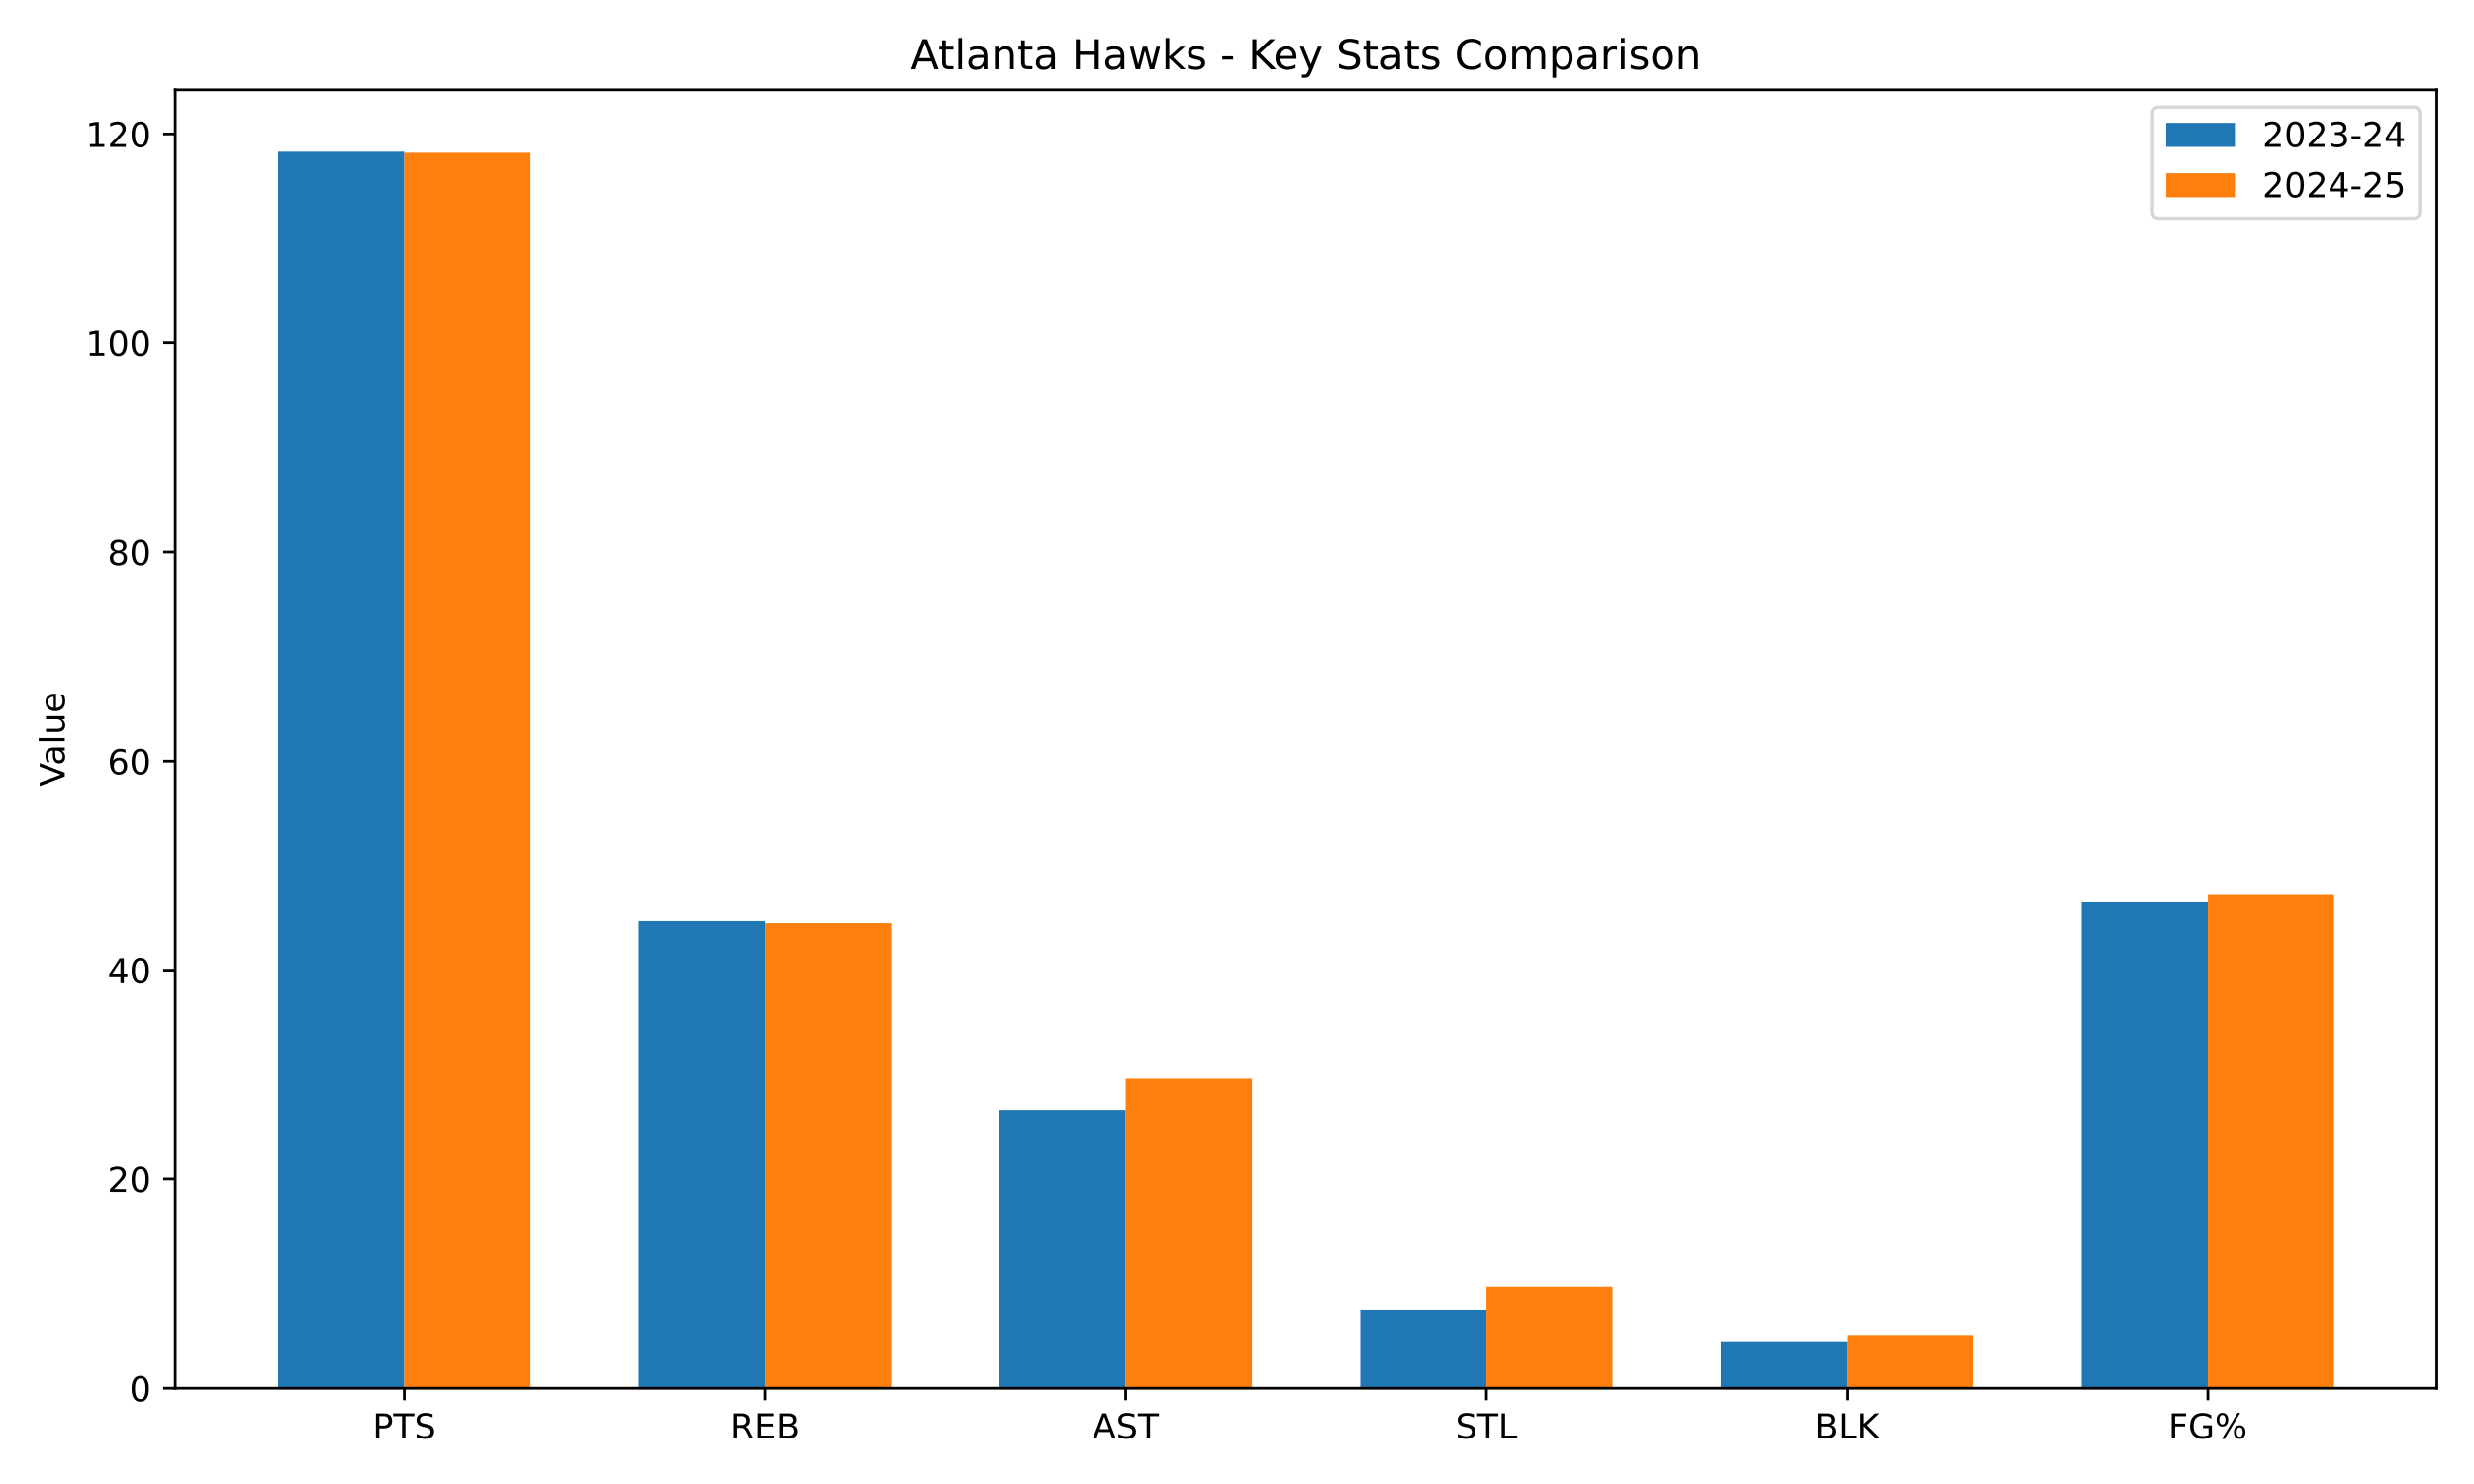
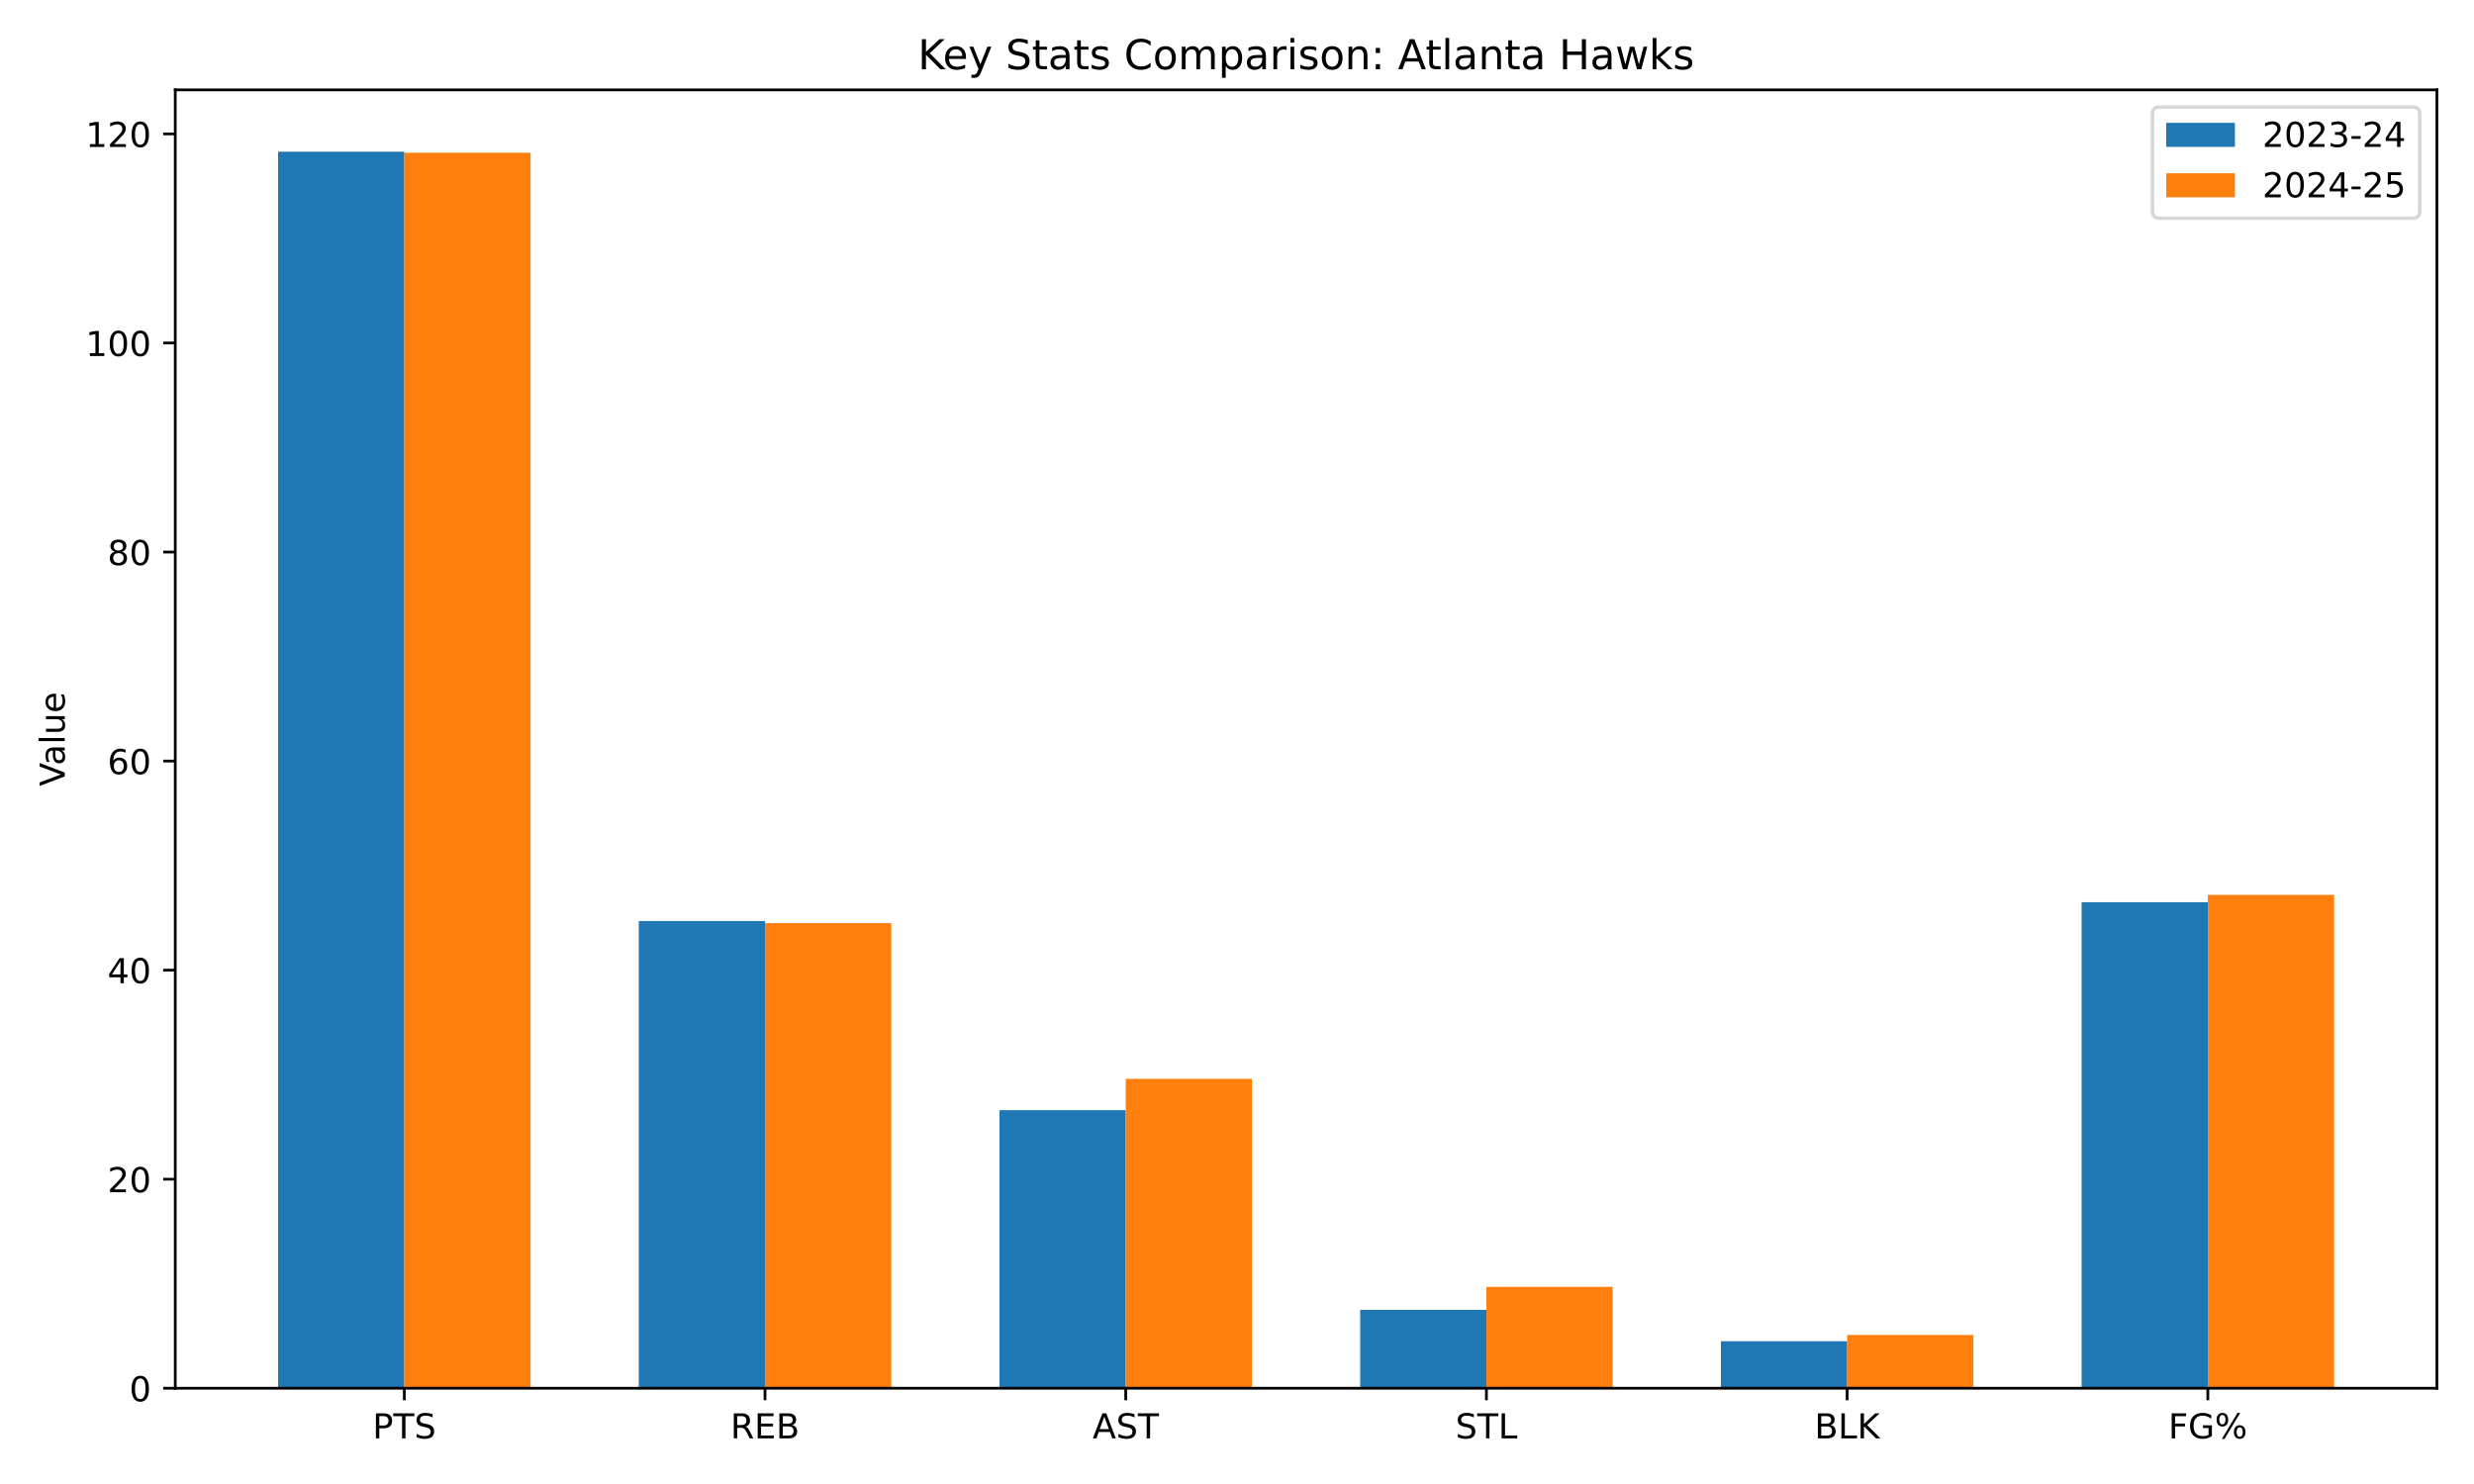
<svg xmlns="http://www.w3.org/2000/svg" xmlns:xlink="http://www.w3.org/1999/xlink" width="720pt" height="432pt" viewBox="0 0 720 432" version="1.1">
  <defs>
    <style type="text/css">*{stroke-linejoin: round; stroke-linecap: butt}</style>
  </defs>
  <g id="figure_1">
    <g id="patch_1">
      <path d="M 0 432  L 720 432  L 720 0  L 0 0  z " style="fill: #ffffff" />
    </g>
    <g id="axes_1">
      <g id="patch_2">
        <path d="M 51.005 404.12  L 709.2 404.12  L 709.2 26.16  L 51.005 26.16  z " style="fill: #ffffff" />
      </g>
      <g id="patch_3">
-         <path d="M 80.923 404.12  L 117.664 404.12  L 117.664 44.158  L 80.923 44.158  z " clip-path="url(#p1156ff5f76)" style="fill: #1f77b4" />
+         <path d="M 80.923 404.12  L 117.664 404.12  L 117.664 44.158  L 80.923 44.158  z " clip-path="url(#p088edc822b)" style="fill: #1f77b4" />
      </g>
      <g id="patch_4">
-         <path d="M 185.898 404.12  L 222.64 404.12  L 222.64 268.107  L 185.898 268.107  z " clip-path="url(#p1156ff5f76)" style="fill: #1f77b4" />
+         <path d="M 185.898 404.12  L 222.64 404.12  L 222.64 268.107  L 185.898 268.107  z " clip-path="url(#p088edc822b)" style="fill: #1f77b4" />
      </g>
      <g id="patch_5">
-         <path d="M 290.874 404.12  L 327.615 404.12  L 327.615 323.182  L 290.874 323.182  z " clip-path="url(#p1156ff5f76)" style="fill: #1f77b4" />
+         <path d="M 290.874 404.12  L 327.615 404.12  L 327.615 323.182  L 290.874 323.182  z " clip-path="url(#p088edc822b)" style="fill: #1f77b4" />
      </g>
      <g id="patch_6">
-         <path d="M 395.849 404.12  L 432.59 404.12  L 432.59 381.299  L 395.849 381.299  z " clip-path="url(#p1156ff5f76)" style="fill: #1f77b4" />
+         <path d="M 395.849 404.12  L 432.59 404.12  L 432.59 381.299  L 395.849 381.299  z " clip-path="url(#p088edc822b)" style="fill: #1f77b4" />
      </g>
      <g id="patch_7">
-         <path d="M 500.824 404.12  L 537.565 404.12  L 537.565 390.427  L 500.824 390.427  z " clip-path="url(#p1156ff5f76)" style="fill: #1f77b4" />
+         <path d="M 500.824 404.12  L 537.565 404.12  L 537.565 390.427  L 500.824 390.427  z " clip-path="url(#p088edc822b)" style="fill: #1f77b4" />
      </g>
      <g id="patch_8">
-         <path d="M 605.799 404.12  L 642.541 404.12  L 642.541 262.63  L 605.799 262.63  z " clip-path="url(#p1156ff5f76)" style="fill: #1f77b4" />
+         <path d="M 605.799 404.12  L 642.541 404.12  L 642.541 262.63  L 605.799 262.63  z " clip-path="url(#p088edc822b)" style="fill: #1f77b4" />
      </g>
      <g id="patch_9">
-         <path d="M 117.664 404.12  L 154.406 404.12  L 154.406 44.462  L 117.664 44.462  z " clip-path="url(#p1156ff5f76)" style="fill: #ff7f0e" />
+         <path d="M 117.664 404.12  L 154.406 404.12  L 154.406 44.462  L 117.664 44.462  z " clip-path="url(#p088edc822b)" style="fill: #ff7f0e" />
      </g>
      <g id="patch_10">
-         <path d="M 222.64 404.12  L 259.381 404.12  L 259.381 268.716  L 222.64 268.716  z " clip-path="url(#p1156ff5f76)" style="fill: #ff7f0e" />
+         <path d="M 222.64 404.12  L 259.381 404.12  L 259.381 268.716  L 222.64 268.716  z " clip-path="url(#p088edc822b)" style="fill: #ff7f0e" />
      </g>
      <g id="patch_11">
-         <path d="M 327.615 404.12  L 364.356 404.12  L 364.356 314.053  L 327.615 314.053  z " clip-path="url(#p1156ff5f76)" style="fill: #ff7f0e" />
+         <path d="M 327.615 404.12  L 364.356 404.12  L 364.356 314.053  L 327.615 314.053  z " clip-path="url(#p088edc822b)" style="fill: #ff7f0e" />
      </g>
      <g id="patch_12">
-         <path d="M 432.59 404.12  L 469.331 404.12  L 469.331 374.605  L 432.59 374.605  z " clip-path="url(#p1156ff5f76)" style="fill: #ff7f0e" />
+         <path d="M 432.59 404.12  L 469.331 404.12  L 469.331 374.605  L 432.59 374.605  z " clip-path="url(#p088edc822b)" style="fill: #ff7f0e" />
      </g>
      <g id="patch_13">
-         <path d="M 537.565 404.12  L 574.307 404.12  L 574.307 388.602  L 537.565 388.602  z " clip-path="url(#p1156ff5f76)" style="fill: #ff7f0e" />
+         <path d="M 537.565 404.12  L 574.307 404.12  L 574.307 388.602  L 537.565 388.602  z " clip-path="url(#p088edc822b)" style="fill: #ff7f0e" />
      </g>
      <g id="patch_14">
-         <path d="M 642.541 404.12  L 679.282 404.12  L 679.282 260.5  L 642.541 260.5  z " clip-path="url(#p1156ff5f76)" style="fill: #ff7f0e" />
+         <path d="M 642.541 404.12  L 679.282 404.12  L 679.282 260.5  L 642.541 260.5  z " clip-path="url(#p088edc822b)" style="fill: #ff7f0e" />
      </g>
      <g id="matplotlib.axis_1">
        <g id="xtick_1">
          <g id="line2d_1">
            <defs>
-               <path id="mddf3c25d06" d="M 0 0  L 0 3.5  " style="stroke: #000000; stroke-width: 0.8" />
+               <path id="m93235cd922" d="M 0 0  L 0 3.5  " style="stroke: #000000; stroke-width: 0.8" />
            </defs>
            <g>
-               <use xlink:href="#mddf3c25d06" x="117.664" y="404.12" style="stroke: #000000; stroke-width: 0.8" />
+               <use xlink:href="#m93235cd922" x="117.664" y="404.12" style="stroke: #000000; stroke-width: 0.8" />
            </g>
          </g>
          <g id="text_1">
            <g transform="translate(108.4213 418.7184) scale(0.1 -0.1)">
              <defs>
                <path id="DejaVuSans-50" d="M 1259 4147  L 1259 2394  L 2053 2394  Q 2494 2394 2734 2622  Q 2975 2850 2975 3272  Q 2975 3691 2734 3919  Q 2494 4147 2053 4147  L 1259 4147  z M 628 4666  L 2053 4666  Q 2838 4666 3239 4311  Q 3641 3956 3641 3272  Q 3641 2581 3239 2228  Q 2838 1875 2053 1875  L 1259 1875  L 1259 0  L 628 0  L 628 4666  z " transform="scale(0.015625)" />
                <path id="DejaVuSans-54" d="M -19 4666  L 3928 4666  L 3928 4134  L 2272 4134  L 2272 0  L 1638 0  L 1638 4134  L -19 4134  L -19 4666  z " transform="scale(0.015625)" />
                <path id="DejaVuSans-53" d="M 3425 4513  L 3425 3897  Q 3066 4069 2747 4153  Q 2428 4238 2131 4238  Q 1616 4238 1336 4038  Q 1056 3838 1056 3469  Q 1056 3159 1242 3001  Q 1428 2844 1947 2747  L 2328 2669  Q 3034 2534 3370 2195  Q 3706 1856 3706 1288  Q 3706 609 3251 259  Q 2797 -91 1919 -91  Q 1588 -91 1214 -16  Q 841 59 441 206  L 441 856  Q 825 641 1194 531  Q 1563 422 1919 422  Q 2459 422 2753 634  Q 3047 847 3047 1241  Q 3047 1584 2836 1778  Q 2625 1972 2144 2069  L 1759 2144  Q 1053 2284 737 2584  Q 422 2884 422 3419  Q 422 4038 858 4394  Q 1294 4750 2059 4750  Q 2388 4750 2728 4690  Q 3069 4631 3425 4513  z " transform="scale(0.015625)" />
              </defs>
              <use xlink:href="#DejaVuSans-50" />
              <use xlink:href="#DejaVuSans-54" transform="translate(60.30273 0)" />
              <use xlink:href="#DejaVuSans-53" transform="translate(121.3867 0)" />
            </g>
          </g>
        </g>
        <g id="xtick_2">
          <g id="line2d_2">
            <g>
-               <use xlink:href="#mddf3c25d06" x="222.64" y="404.12" style="stroke: #000000; stroke-width: 0.8" />
+               <use xlink:href="#m93235cd922" x="222.64" y="404.12" style="stroke: #000000; stroke-width: 0.8" />
            </g>
          </g>
          <g id="text_2">
            <g transform="translate(212.5755 418.7184) scale(0.1 -0.1)">
              <defs>
                <path id="DejaVuSans-52" d="M 2841 2188  Q 3044 2119 3236 1894  Q 3428 1669 3622 1275  L 4263 0  L 3584 0  L 2988 1197  Q 2756 1666 2539 1819  Q 2322 1972 1947 1972  L 1259 1972  L 1259 0  L 628 0  L 628 4666  L 2053 4666  Q 2853 4666 3247 4331  Q 3641 3997 3641 3322  Q 3641 2881 3436 2590  Q 3231 2300 2841 2188  z M 1259 4147  L 1259 2491  L 2053 2491  Q 2509 2491 2742 2702  Q 2975 2913 2975 3322  Q 2975 3731 2742 3939  Q 2509 4147 2053 4147  L 1259 4147  z " transform="scale(0.015625)" />
                <path id="DejaVuSans-45" d="M 628 4666  L 3578 4666  L 3578 4134  L 1259 4134  L 1259 2753  L 3481 2753  L 3481 2222  L 1259 2222  L 1259 531  L 3634 531  L 3634 0  L 628 0  L 628 4666  z " transform="scale(0.015625)" />
                <path id="DejaVuSans-42" d="M 1259 2228  L 1259 519  L 2272 519  Q 2781 519 3026 730  Q 3272 941 3272 1375  Q 3272 1813 3026 2020  Q 2781 2228 2272 2228  L 1259 2228  z M 1259 4147  L 1259 2741  L 2194 2741  Q 2656 2741 2882 2914  Q 3109 3088 3109 3444  Q 3109 3797 2882 3972  Q 2656 4147 2194 4147  L 1259 4147  z M 628 4666  L 2241 4666  Q 2963 4666 3353 4366  Q 3744 4066 3744 3513  Q 3744 3084 3544 2831  Q 3344 2578 2956 2516  Q 3422 2416 3680 2098  Q 3938 1781 3938 1306  Q 3938 681 3513 340  Q 3088 0 2303 0  L 628 0  L 628 4666  z " transform="scale(0.015625)" />
              </defs>
              <use xlink:href="#DejaVuSans-52" />
              <use xlink:href="#DejaVuSans-45" transform="translate(69.48242 0)" />
              <use xlink:href="#DejaVuSans-42" transform="translate(132.666 0)" />
            </g>
          </g>
        </g>
        <g id="xtick_3">
          <g id="line2d_3">
            <g>
-               <use xlink:href="#mddf3c25d06" x="327.615" y="404.12" style="stroke: #000000; stroke-width: 0.8" />
+               <use xlink:href="#m93235cd922" x="327.615" y="404.12" style="stroke: #000000; stroke-width: 0.8" />
            </g>
          </g>
          <g id="text_3">
            <g transform="translate(317.9664 418.7184) scale(0.1 -0.1)">
              <defs>
                <path id="DejaVuSans-41" d="M 2188 4044  L 1331 1722  L 3047 1722  L 2188 4044  z M 1831 4666  L 2547 4666  L 4325 0  L 3669 0  L 3244 1197  L 1141 1197  L 716 0  L 50 0  L 1831 4666  z " transform="scale(0.015625)" />
              </defs>
              <use xlink:href="#DejaVuSans-41" />
              <use xlink:href="#DejaVuSans-53" transform="translate(68.4082 0)" />
              <use xlink:href="#DejaVuSans-54" transform="translate(131.8848 0)" />
            </g>
          </g>
        </g>
        <g id="xtick_4">
          <g id="line2d_4">
            <g>
-               <use xlink:href="#mddf3c25d06" x="432.59" y="404.12" style="stroke: #000000; stroke-width: 0.8" />
+               <use xlink:href="#m93235cd922" x="432.59" y="404.12" style="stroke: #000000; stroke-width: 0.8" />
            </g>
          </g>
          <g id="text_4">
            <g transform="translate(423.5761 418.7184) scale(0.1 -0.1)">
              <defs>
                <path id="DejaVuSans-4c" d="M 628 4666  L 1259 4666  L 1259 531  L 3531 531  L 3531 0  L 628 0  L 628 4666  z " transform="scale(0.015625)" />
              </defs>
              <use xlink:href="#DejaVuSans-53" />
              <use xlink:href="#DejaVuSans-54" transform="translate(63.47656 0)" />
              <use xlink:href="#DejaVuSans-4c" transform="translate(124.5605 0)" />
            </g>
          </g>
        </g>
        <g id="xtick_5">
          <g id="line2d_5">
            <g>
-               <use xlink:href="#mddf3c25d06" x="537.565" y="404.12" style="stroke: #000000; stroke-width: 0.8" />
+               <use xlink:href="#m93235cd922" x="537.565" y="404.12" style="stroke: #000000; stroke-width: 0.8" />
            </g>
          </g>
          <g id="text_5">
            <g transform="translate(528.0701 418.7184) scale(0.1 -0.1)">
              <defs>
                <path id="DejaVuSans-4b" d="M 628 4666  L 1259 4666  L 1259 2694  L 3353 4666  L 4166 4666  L 1850 2491  L 4331 0  L 3500 0  L 1259 2247  L 1259 0  L 628 0  L 628 4666  z " transform="scale(0.015625)" />
              </defs>
              <use xlink:href="#DejaVuSans-42" />
              <use xlink:href="#DejaVuSans-4c" transform="translate(68.60352 0)" />
              <use xlink:href="#DejaVuSans-4b" transform="translate(124.3164 0)" />
            </g>
          </g>
        </g>
        <g id="xtick_6">
          <g id="line2d_6">
            <g>
-               <use xlink:href="#mddf3c25d06" x="642.541" y="404.12" style="stroke: #000000; stroke-width: 0.8" />
+               <use xlink:href="#m93235cd922" x="642.541" y="404.12" style="stroke: #000000; stroke-width: 0.8" />
            </g>
          </g>
          <g id="text_6">
            <g transform="translate(631.0399 418.7184) scale(0.1 -0.1)">
              <defs>
                <path id="DejaVuSans-46" d="M 628 4666  L 3309 4666  L 3309 4134  L 1259 4134  L 1259 2759  L 3109 2759  L 3109 2228  L 1259 2228  L 1259 0  L 628 0  L 628 4666  z " transform="scale(0.015625)" />
                <path id="DejaVuSans-47" d="M 3809 666  L 3809 1919  L 2778 1919  L 2778 2438  L 4434 2438  L 4434 434  Q 4069 175 3628 42  Q 3188 -91 2688 -91  Q 1594 -91 976 548  Q 359 1188 359 2328  Q 359 3472 976 4111  Q 1594 4750 2688 4750  Q 3144 4750 3555 4637  Q 3966 4525 4313 4306  L 4313 3634  Q 3963 3931 3569 4081  Q 3175 4231 2741 4231  Q 1884 4231 1454 3753  Q 1025 3275 1025 2328  Q 1025 1384 1454 906  Q 1884 428 2741 428  Q 3075 428 3337 486  Q 3600 544 3809 666  z " transform="scale(0.015625)" />
                <path id="DejaVuSans-25" d="M 4653 2053  Q 4381 2053 4226 1822  Q 4072 1591 4072 1178  Q 4072 772 4226 539  Q 4381 306 4653 306  Q 4919 306 5073 539  Q 5228 772 5228 1178  Q 5228 1588 5073 1820  Q 4919 2053 4653 2053  z M 4653 2450  Q 5147 2450 5437 2106  Q 5728 1763 5728 1178  Q 5728 594 5436 251  Q 5144 -91 4653 -91  Q 4153 -91 3862 251  Q 3572 594 3572 1178  Q 3572 1766 3864 2108  Q 4156 2450 4653 2450  z M 1428 4353  Q 1159 4353 1004 4120  Q 850 3888 850 3481  Q 850 3069 1003 2837  Q 1156 2606 1428 2606  Q 1700 2606 1854 2837  Q 2009 3069 2009 3481  Q 2009 3884 1853 4118  Q 1697 4353 1428 4353  z M 4250 4750  L 4750 4750  L 1831 -91  L 1331 -91  L 4250 4750  z M 1428 4750  Q 1922 4750 2215 4408  Q 2509 4066 2509 3481  Q 2509 2891 2217 2550  Q 1925 2209 1428 2209  Q 931 2209 642 2551  Q 353 2894 353 3481  Q 353 4063 643 4406  Q 934 4750 1428 4750  z " transform="scale(0.015625)" />
              </defs>
              <use xlink:href="#DejaVuSans-46" />
              <use xlink:href="#DejaVuSans-47" transform="translate(57.51953 0)" />
              <use xlink:href="#DejaVuSans-25" transform="translate(135.0098 0)" />
            </g>
          </g>
        </g>
      </g>
      <g id="matplotlib.axis_2">
        <g id="ytick_1">
          <g id="line2d_7">
            <defs>
-               <path id="m88f004b8ce" d="M 0 0  L -3.5 0  " style="stroke: #000000; stroke-width: 0.8" />
+               <path id="m832ff69978" d="M 0 0  L -3.5 0  " style="stroke: #000000; stroke-width: 0.8" />
            </defs>
            <g>
-               <use xlink:href="#m88f004b8ce" x="51.005" y="404.12" style="stroke: #000000; stroke-width: 0.8" />
+               <use xlink:href="#m832ff69978" x="51.005" y="404.12" style="stroke: #000000; stroke-width: 0.8" />
            </g>
          </g>
          <g id="text_7">
            <g transform="translate(37.6425 407.9192) scale(0.1 -0.1)">
              <defs>
                <path id="DejaVuSans-30" d="M 2034 4250  Q 1547 4250 1301 3770  Q 1056 3291 1056 2328  Q 1056 1369 1301 889  Q 1547 409 2034 409  Q 2525 409 2770 889  Q 3016 1369 3016 2328  Q 3016 3291 2770 3770  Q 2525 4250 2034 4250  z M 2034 4750  Q 2819 4750 3233 4129  Q 3647 3509 3647 2328  Q 3647 1150 3233 529  Q 2819 -91 2034 -91  Q 1250 -91 836 529  Q 422 1150 422 2328  Q 422 3509 836 4129  Q 1250 4750 2034 4750  z " transform="scale(0.015625)" />
              </defs>
              <use xlink:href="#DejaVuSans-30" />
            </g>
          </g>
        </g>
        <g id="ytick_2">
          <g id="line2d_8">
            <g>
-               <use xlink:href="#m88f004b8ce" x="51.005" y="343.264" style="stroke: #000000; stroke-width: 0.8" />
+               <use xlink:href="#m832ff69978" x="51.005" y="343.264" style="stroke: #000000; stroke-width: 0.8" />
            </g>
          </g>
          <g id="text_8">
            <g transform="translate(31.28 347.0634) scale(0.1 -0.1)">
              <defs>
                <path id="DejaVuSans-32" d="M 1228 531  L 3431 531  L 3431 0  L 469 0  L 469 531  Q 828 903 1448 1529  Q 2069 2156 2228 2338  Q 2531 2678 2651 2914  Q 2772 3150 2772 3378  Q 2772 3750 2511 3984  Q 2250 4219 1831 4219  Q 1534 4219 1204 4116  Q 875 4013 500 3803  L 500 4441  Q 881 4594 1212 4672  Q 1544 4750 1819 4750  Q 2544 4750 2975 4387  Q 3406 4025 3406 3419  Q 3406 3131 3298 2873  Q 3191 2616 2906 2266  Q 2828 2175 2409 1742  Q 1991 1309 1228 531  z " transform="scale(0.015625)" />
              </defs>
              <use xlink:href="#DejaVuSans-32" />
              <use xlink:href="#DejaVuSans-30" transform="translate(63.62305 0)" />
            </g>
          </g>
        </g>
        <g id="ytick_3">
          <g id="line2d_9">
            <g>
-               <use xlink:href="#m88f004b8ce" x="51.005" y="282.408" style="stroke: #000000; stroke-width: 0.8" />
+               <use xlink:href="#m832ff69978" x="51.005" y="282.408" style="stroke: #000000; stroke-width: 0.8" />
            </g>
          </g>
          <g id="text_9">
            <g transform="translate(31.28 286.2077) scale(0.1 -0.1)">
              <defs>
                <path id="DejaVuSans-34" d="M 2419 4116  L 825 1625  L 2419 1625  L 2419 4116  z M 2253 4666  L 3047 4666  L 3047 1625  L 3713 1625  L 3713 1100  L 3047 1100  L 3047 0  L 2419 0  L 2419 1100  L 313 1100  L 313 1709  L 2253 4666  z " transform="scale(0.015625)" />
              </defs>
              <use xlink:href="#DejaVuSans-34" />
              <use xlink:href="#DejaVuSans-30" transform="translate(63.62305 0)" />
            </g>
          </g>
        </g>
        <g id="ytick_4">
          <g id="line2d_10">
            <g>
-               <use xlink:href="#m88f004b8ce" x="51.005" y="221.553" style="stroke: #000000; stroke-width: 0.8" />
+               <use xlink:href="#m832ff69978" x="51.005" y="221.553" style="stroke: #000000; stroke-width: 0.8" />
            </g>
          </g>
          <g id="text_10">
            <g transform="translate(31.28 225.3519) scale(0.1 -0.1)">
              <defs>
                <path id="DejaVuSans-36" d="M 2113 2584  Q 1688 2584 1439 2293  Q 1191 2003 1191 1497  Q 1191 994 1439 701  Q 1688 409 2113 409  Q 2538 409 2786 701  Q 3034 994 3034 1497  Q 3034 2003 2786 2293  Q 2538 2584 2113 2584  z M 3366 4563  L 3366 3988  Q 3128 4100 2886 4159  Q 2644 4219 2406 4219  Q 1781 4219 1451 3797  Q 1122 3375 1075 2522  Q 1259 2794 1537 2939  Q 1816 3084 2150 3084  Q 2853 3084 3261 2657  Q 3669 2231 3669 1497  Q 3669 778 3244 343  Q 2819 -91 2113 -91  Q 1303 -91 875 529  Q 447 1150 447 2328  Q 447 3434 972 4092  Q 1497 4750 2381 4750  Q 2619 4750 2861 4703  Q 3103 4656 3366 4563  z " transform="scale(0.015625)" />
              </defs>
              <use xlink:href="#DejaVuSans-36" />
              <use xlink:href="#DejaVuSans-30" transform="translate(63.62305 0)" />
            </g>
          </g>
        </g>
        <g id="ytick_5">
          <g id="line2d_11">
            <g>
-               <use xlink:href="#m88f004b8ce" x="51.005" y="160.697" style="stroke: #000000; stroke-width: 0.8" />
+               <use xlink:href="#m832ff69978" x="51.005" y="160.697" style="stroke: #000000; stroke-width: 0.8" />
            </g>
          </g>
          <g id="text_11">
            <g transform="translate(31.28 164.4961) scale(0.1 -0.1)">
              <defs>
                <path id="DejaVuSans-38" d="M 2034 2216  Q 1584 2216 1326 1975  Q 1069 1734 1069 1313  Q 1069 891 1326 650  Q 1584 409 2034 409  Q 2484 409 2743 651  Q 3003 894 3003 1313  Q 3003 1734 2745 1975  Q 2488 2216 2034 2216  z M 1403 2484  Q 997 2584 770 2862  Q 544 3141 544 3541  Q 544 4100 942 4425  Q 1341 4750 2034 4750  Q 2731 4750 3128 4425  Q 3525 4100 3525 3541  Q 3525 3141 3298 2862  Q 3072 2584 2669 2484  Q 3125 2378 3379 2068  Q 3634 1759 3634 1313  Q 3634 634 3220 271  Q 2806 -91 2034 -91  Q 1263 -91 848 271  Q 434 634 434 1313  Q 434 1759 690 2068  Q 947 2378 1403 2484  z M 1172 3481  Q 1172 3119 1398 2916  Q 1625 2713 2034 2713  Q 2441 2713 2670 2916  Q 2900 3119 2900 3481  Q 2900 3844 2670 4047  Q 2441 4250 2034 4250  Q 1625 4250 1398 4047  Q 1172 3844 1172 3481  z " transform="scale(0.015625)" />
              </defs>
              <use xlink:href="#DejaVuSans-38" />
              <use xlink:href="#DejaVuSans-30" transform="translate(63.62305 0)" />
            </g>
          </g>
        </g>
        <g id="ytick_6">
          <g id="line2d_12">
            <g>
-               <use xlink:href="#m88f004b8ce" x="51.005" y="99.841" style="stroke: #000000; stroke-width: 0.8" />
+               <use xlink:href="#m832ff69978" x="51.005" y="99.841" style="stroke: #000000; stroke-width: 0.8" />
            </g>
          </g>
          <g id="text_12">
            <g transform="translate(24.9175 103.6403) scale(0.1 -0.1)">
              <defs>
                <path id="DejaVuSans-31" d="M 794 531  L 1825 531  L 1825 4091  L 703 3866  L 703 4441  L 1819 4666  L 2450 4666  L 2450 531  L 3481 531  L 3481 0  L 794 0  L 794 531  z " transform="scale(0.015625)" />
              </defs>
              <use xlink:href="#DejaVuSans-31" />
              <use xlink:href="#DejaVuSans-30" transform="translate(63.62305 0)" />
              <use xlink:href="#DejaVuSans-30" transform="translate(127.2461 0)" />
            </g>
          </g>
        </g>
        <g id="ytick_7">
          <g id="line2d_13">
            <g>
-               <use xlink:href="#m88f004b8ce" x="51.005" y="38.985" style="stroke: #000000; stroke-width: 0.8" />
+               <use xlink:href="#m832ff69978" x="51.005" y="38.985" style="stroke: #000000; stroke-width: 0.8" />
            </g>
          </g>
          <g id="text_13">
            <g transform="translate(24.9175 42.78457) scale(0.1 -0.1)">
              <use xlink:href="#DejaVuSans-31" />
              <use xlink:href="#DejaVuSans-32" transform="translate(63.62305 0)" />
              <use xlink:href="#DejaVuSans-30" transform="translate(127.2461 0)" />
            </g>
          </g>
        </g>
        <g id="text_14">
          <g transform="translate(18.83781 228.8713) rotate(-90) scale(0.1 -0.1)">
            <defs>
              <path id="DejaVuSans-56" d="M 1831 0  L 50 4666  L 709 4666  L 2188 738  L 3669 4666  L 4325 4666  L 2547 0  L 1831 0  z " transform="scale(0.015625)" />
              <path id="DejaVuSans-61" d="M 2194 1759  Q 1497 1759 1228 1600  Q 959 1441 959 1056  Q 959 750 1161 570  Q 1363 391 1709 391  Q 2188 391 2477 730  Q 2766 1069 2766 1631  L 2766 1759  L 2194 1759  z M 3341 1997  L 3341 0  L 2766 0  L 2766 531  Q 2569 213 2275 61  Q 1981 -91 1556 -91  Q 1019 -91 701 211  Q 384 513 384 1019  Q 384 1609 779 1909  Q 1175 2209 1959 2209  L 2766 2209  L 2766 2266  Q 2766 2663 2505 2880  Q 2244 3097 1772 3097  Q 1472 3097 1187 3025  Q 903 2953 641 2809  L 641 3341  Q 956 3463 1253 3523  Q 1550 3584 1831 3584  Q 2591 3584 2966 3190  Q 3341 2797 3341 1997  z " transform="scale(0.015625)" />
              <path id="DejaVuSans-6c" d="M 603 4863  L 1178 4863  L 1178 0  L 603 0  L 603 4863  z " transform="scale(0.015625)" />
              <path id="DejaVuSans-75" d="M 544 1381  L 544 3500  L 1119 3500  L 1119 1403  Q 1119 906 1312 657  Q 1506 409 1894 409  Q 2359 409 2629 706  Q 2900 1003 2900 1516  L 2900 3500  L 3475 3500  L 3475 0  L 2900 0  L 2900 538  Q 2691 219 2414 64  Q 2138 -91 1772 -91  Q 1169 -91 856 284  Q 544 659 544 1381  z M 1991 3584  L 1991 3584  z " transform="scale(0.015625)" />
              <path id="DejaVuSans-65" d="M 3597 1894  L 3597 1613  L 953 1613  Q 991 1019 1311 708  Q 1631 397 2203 397  Q 2534 397 2845 478  Q 3156 559 3463 722  L 3463 178  Q 3153 47 2828 -22  Q 2503 -91 2169 -91  Q 1331 -91 842 396  Q 353 884 353 1716  Q 353 2575 817 3079  Q 1281 3584 2069 3584  Q 2775 3584 3186 3129  Q 3597 2675 3597 1894  z M 3022 2063  Q 3016 2534 2758 2815  Q 2500 3097 2075 3097  Q 1594 3097 1305 2825  Q 1016 2553 972 2059  L 3022 2063  z " transform="scale(0.015625)" />
            </defs>
            <use xlink:href="#DejaVuSans-56" />
            <use xlink:href="#DejaVuSans-61" transform="translate(60.6582 0)" />
            <use xlink:href="#DejaVuSans-6c" transform="translate(121.9375 0)" />
            <use xlink:href="#DejaVuSans-75" transform="translate(149.7207 0)" />
            <use xlink:href="#DejaVuSans-65" transform="translate(213.0996 0)" />
          </g>
        </g>
      </g>
      <g id="patch_15">
        <path d="M 51.005 404.12  L 51.005 26.16  " style="fill: none; stroke: #000000; stroke-width: 0.8; stroke-linejoin: miter; stroke-linecap: square" />
      </g>
      <g id="patch_16">
        <path d="M 709.2 404.12  L 709.2 26.16  " style="fill: none; stroke: #000000; stroke-width: 0.8; stroke-linejoin: miter; stroke-linecap: square" />
      </g>
      <g id="patch_17">
        <path d="M 51.005 404.12  L 709.2 404.12  " style="fill: none; stroke: #000000; stroke-width: 0.8; stroke-linejoin: miter; stroke-linecap: square" />
      </g>
      <g id="patch_18">
        <path d="M 51.005 26.16  L 709.2 26.16  " style="fill: none; stroke: #000000; stroke-width: 0.8; stroke-linejoin: miter; stroke-linecap: square" />
      </g>
      <g id="text_15">
-         <g transform="translate(265.0628 20.16) scale(0.12 -0.12)">
+         <g transform="translate(267.1131 20.16) scale(0.12 -0.12)">
          <defs>
+             <path id="DejaVuSans-79" d="M 2059 -325  Q 1816 -950 1584 -1140  Q 1353 -1331 966 -1331  L 506 -1331  L 506 -850  L 844 -850  Q 1081 -850 1212 -737  Q 1344 -625 1503 -206  L 1606 56  L 191 3500  L 800 3500  L 1894 763  L 2988 3500  L 3597 3500  L 2059 -325  z " transform="scale(0.015625)" />
+             <path id="DejaVuSans-20" transform="scale(0.015625)" />
            <path id="DejaVuSans-74" d="M 1172 4494  L 1172 3500  L 2356 3500  L 2356 3053  L 1172 3053  L 1172 1153  Q 1172 725 1289 603  Q 1406 481 1766 481  L 2356 481  L 2356 0  L 1766 0  Q 1100 0 847 248  Q 594 497 594 1153  L 594 3053  L 172 3053  L 172 3500  L 594 3500  L 594 4494  L 1172 4494  z " transform="scale(0.015625)" />
-             <path id="DejaVuSans-6e" d="M 3513 2113  L 3513 0  L 2938 0  L 2938 2094  Q 2938 2591 2744 2837  Q 2550 3084 2163 3084  Q 1697 3084 1428 2787  Q 1159 2491 1159 1978  L 1159 0  L 581 0  L 581 3500  L 1159 3500  L 1159 2956  Q 1366 3272 1645 3428  Q 1925 3584 2291 3584  Q 2894 3584 3203 3211  Q 3513 2838 3513 2113  z " transform="scale(0.015625)" />
-             <path id="DejaVuSans-20" transform="scale(0.015625)" />
-             <path id="DejaVuSans-48" d="M 628 4666  L 1259 4666  L 1259 2753  L 3553 2753  L 3553 4666  L 4184 4666  L 4184 0  L 3553 0  L 3553 2222  L 1259 2222  L 1259 0  L 628 0  L 628 4666  z " transform="scale(0.015625)" />
-             <path id="DejaVuSans-77" d="M 269 3500  L 844 3500  L 1563 769  L 2278 3500  L 2956 3500  L 3675 769  L 4391 3500  L 4966 3500  L 4050 0  L 3372 0  L 2619 2869  L 1863 0  L 1184 0  L 269 3500  z " transform="scale(0.015625)" />
-             <path id="DejaVuSans-6b" d="M 581 4863  L 1159 4863  L 1159 1991  L 2875 3500  L 3609 3500  L 1753 1863  L 3688 0  L 2938 0  L 1159 1709  L 1159 0  L 581 0  L 581 4863  z " transform="scale(0.015625)" />
            <path id="DejaVuSans-73" d="M 2834 3397  L 2834 2853  Q 2591 2978 2328 3040  Q 2066 3103 1784 3103  Q 1356 3103 1142 2972  Q 928 2841 928 2578  Q 928 2378 1081 2264  Q 1234 2150 1697 2047  L 1894 2003  Q 2506 1872 2764 1633  Q 3022 1394 3022 966  Q 3022 478 2636 193  Q 2250 -91 1575 -91  Q 1294 -91 989 -36  Q 684 19 347 128  L 347 722  Q 666 556 975 473  Q 1284 391 1588 391  Q 1994 391 2212 530  Q 2431 669 2431 922  Q 2431 1156 2273 1281  Q 2116 1406 1581 1522  L 1381 1569  Q 847 1681 609 1914  Q 372 2147 372 2553  Q 372 3047 722 3315  Q 1072 3584 1716 3584  Q 2034 3584 2315 3537  Q 2597 3491 2834 3397  z " transform="scale(0.015625)" />
-             <path id="DejaVuSans-2d" d="M 313 2009  L 1997 2009  L 1997 1497  L 313 1497  L 313 2009  z " transform="scale(0.015625)" />
-             <path id="DejaVuSans-79" d="M 2059 -325  Q 1816 -950 1584 -1140  Q 1353 -1331 966 -1331  L 506 -1331  L 506 -850  L 844 -850  Q 1081 -850 1212 -737  Q 1344 -625 1503 -206  L 1606 56  L 191 3500  L 800 3500  L 1894 763  L 2988 3500  L 3597 3500  L 2059 -325  z " transform="scale(0.015625)" />
            <path id="DejaVuSans-43" d="M 4122 4306  L 4122 3641  Q 3803 3938 3442 4084  Q 3081 4231 2675 4231  Q 1875 4231 1450 3742  Q 1025 3253 1025 2328  Q 1025 1406 1450 917  Q 1875 428 2675 428  Q 3081 428 3442 575  Q 3803 722 4122 1019  L 4122 359  Q 3791 134 3420 21  Q 3050 -91 2638 -91  Q 1578 -91 968 557  Q 359 1206 359 2328  Q 359 3453 968 4101  Q 1578 4750 2638 4750  Q 3056 4750 3426 4639  Q 3797 4528 4122 4306  z " transform="scale(0.015625)" />
            <path id="DejaVuSans-6f" d="M 1959 3097  Q 1497 3097 1228 2736  Q 959 2375 959 1747  Q 959 1119 1226 758  Q 1494 397 1959 397  Q 2419 397 2687 759  Q 2956 1122 2956 1747  Q 2956 2369 2687 2733  Q 2419 3097 1959 3097  z M 1959 3584  Q 2709 3584 3137 3096  Q 3566 2609 3566 1747  Q 3566 888 3137 398  Q 2709 -91 1959 -91  Q 1206 -91 779 398  Q 353 888 353 1747  Q 353 2609 779 3096  Q 1206 3584 1959 3584  z " transform="scale(0.015625)" />
            <path id="DejaVuSans-6d" d="M 3328 2828  Q 3544 3216 3844 3400  Q 4144 3584 4550 3584  Q 5097 3584 5394 3201  Q 5691 2819 5691 2113  L 5691 0  L 5113 0  L 5113 2094  Q 5113 2597 4934 2840  Q 4756 3084 4391 3084  Q 3944 3084 3684 2787  Q 3425 2491 3425 1978  L 3425 0  L 2847 0  L 2847 2094  Q 2847 2600 2669 2842  Q 2491 3084 2119 3084  Q 1678 3084 1418 2786  Q 1159 2488 1159 1978  L 1159 0  L 581 0  L 581 3500  L 1159 3500  L 1159 2956  Q 1356 3278 1631 3431  Q 1906 3584 2284 3584  Q 2666 3584 2933 3390  Q 3200 3197 3328 2828  z " transform="scale(0.015625)" />
            <path id="DejaVuSans-70" d="M 1159 525  L 1159 -1331  L 581 -1331  L 581 3500  L 1159 3500  L 1159 2969  Q 1341 3281 1617 3432  Q 1894 3584 2278 3584  Q 2916 3584 3314 3078  Q 3713 2572 3713 1747  Q 3713 922 3314 415  Q 2916 -91 2278 -91  Q 1894 -91 1617 61  Q 1341 213 1159 525  z M 3116 1747  Q 3116 2381 2855 2742  Q 2594 3103 2138 3103  Q 1681 3103 1420 2742  Q 1159 2381 1159 1747  Q 1159 1113 1420 752  Q 1681 391 2138 391  Q 2594 391 2855 752  Q 3116 1113 3116 1747  z " transform="scale(0.015625)" />
            <path id="DejaVuSans-72" d="M 2631 2963  Q 2534 3019 2420 3045  Q 2306 3072 2169 3072  Q 1681 3072 1420 2755  Q 1159 2438 1159 1844  L 1159 0  L 581 0  L 581 3500  L 1159 3500  L 1159 2956  Q 1341 3275 1631 3429  Q 1922 3584 2338 3584  Q 2397 3584 2469 3576  Q 2541 3569 2628 3553  L 2631 2963  z " transform="scale(0.015625)" />
            <path id="DejaVuSans-69" d="M 603 3500  L 1178 3500  L 1178 0  L 603 0  L 603 3500  z M 603 4863  L 1178 4863  L 1178 4134  L 603 4134  L 603 4863  z " transform="scale(0.015625)" />
+             <path id="DejaVuSans-6e" d="M 3513 2113  L 3513 0  L 2938 0  L 2938 2094  Q 2938 2591 2744 2837  Q 2550 3084 2163 3084  Q 1697 3084 1428 2787  Q 1159 2491 1159 1978  L 1159 0  L 581 0  L 581 3500  L 1159 3500  L 1159 2956  Q 1366 3272 1645 3428  Q 1925 3584 2291 3584  Q 2894 3584 3203 3211  Q 3513 2838 3513 2113  z " transform="scale(0.015625)" />
+             <path id="DejaVuSans-3a" d="M 750 794  L 1409 794  L 1409 0  L 750 0  L 750 794  z M 750 3309  L 1409 3309  L 1409 2516  L 750 2516  L 750 3309  z " transform="scale(0.015625)" />
+             <path id="DejaVuSans-48" d="M 628 4666  L 1259 4666  L 1259 2753  L 3553 2753  L 3553 4666  L 4184 4666  L 4184 0  L 3553 0  L 3553 2222  L 1259 2222  L 1259 0  L 628 0  L 628 4666  z " transform="scale(0.015625)" />
+             <path id="DejaVuSans-77" d="M 269 3500  L 844 3500  L 1563 769  L 2278 3500  L 2956 3500  L 3675 769  L 4391 3500  L 4966 3500  L 4050 0  L 3372 0  L 2619 2869  L 1863 0  L 1184 0  L 269 3500  z " transform="scale(0.015625)" />
+             <path id="DejaVuSans-6b" d="M 581 4863  L 1159 4863  L 1159 1991  L 2875 3500  L 3609 3500  L 1753 1863  L 3688 0  L 2938 0  L 1159 1709  L 1159 0  L 581 0  L 581 4863  z " transform="scale(0.015625)" />
          </defs>
-           <use xlink:href="#DejaVuSans-41" />
-           <use xlink:href="#DejaVuSans-74" transform="translate(66.6582 0)" />
-           <use xlink:href="#DejaVuSans-6c" transform="translate(105.8672 0)" />
-           <use xlink:href="#DejaVuSans-61" transform="translate(133.6504 0)" />
-           <use xlink:href="#DejaVuSans-6e" transform="translate(194.9297 0)" />
-           <use xlink:href="#DejaVuSans-74" transform="translate(258.3086 0)" />
-           <use xlink:href="#DejaVuSans-61" transform="translate(297.5176 0)" />
-           <use xlink:href="#DejaVuSans-20" transform="translate(358.7969 0)" />
-           <use xlink:href="#DejaVuSans-48" transform="translate(390.584 0)" />
-           <use xlink:href="#DejaVuSans-61" transform="translate(465.7793 0)" />
-           <use xlink:href="#DejaVuSans-77" transform="translate(527.0586 0)" />
-           <use xlink:href="#DejaVuSans-6b" transform="translate(608.8457 0)" />
-           <use xlink:href="#DejaVuSans-73" transform="translate(666.7559 0)" />
-           <use xlink:href="#DejaVuSans-20" transform="translate(718.8555 0)" />
-           <use xlink:href="#DejaVuSans-2d" transform="translate(750.6426 0)" />
-           <use xlink:href="#DejaVuSans-20" transform="translate(786.7266 0)" />
-           <use xlink:href="#DejaVuSans-4b" transform="translate(818.5137 0)" />
-           <use xlink:href="#DejaVuSans-65" transform="translate(879.0898 0)" />
-           <use xlink:href="#DejaVuSans-79" transform="translate(940.6133 0)" />
-           <use xlink:href="#DejaVuSans-20" transform="translate(999.793 0)" />
-           <use xlink:href="#DejaVuSans-53" transform="translate(1031.58 0)" />
-           <use xlink:href="#DejaVuSans-74" transform="translate(1095.057 0)" />
-           <use xlink:href="#DejaVuSans-61" transform="translate(1134.266 0)" />
-           <use xlink:href="#DejaVuSans-74" transform="translate(1195.545 0)" />
-           <use xlink:href="#DejaVuSans-73" transform="translate(1234.754 0)" />
-           <use xlink:href="#DejaVuSans-20" transform="translate(1286.854 0)" />
-           <use xlink:href="#DejaVuSans-43" transform="translate(1318.641 0)" />
-           <use xlink:href="#DejaVuSans-6f" transform="translate(1388.465 0)" />
-           <use xlink:href="#DejaVuSans-6d" transform="translate(1449.646 0)" />
-           <use xlink:href="#DejaVuSans-70" transform="translate(1547.059 0)" />
-           <use xlink:href="#DejaVuSans-61" transform="translate(1610.535 0)" />
-           <use xlink:href="#DejaVuSans-72" transform="translate(1671.814 0)" />
-           <use xlink:href="#DejaVuSans-69" transform="translate(1712.928 0)" />
-           <use xlink:href="#DejaVuSans-73" transform="translate(1740.711 0)" />
-           <use xlink:href="#DejaVuSans-6f" transform="translate(1792.811 0)" />
-           <use xlink:href="#DejaVuSans-6e" transform="translate(1853.992 0)" />
+           <use xlink:href="#DejaVuSans-4b" />
+           <use xlink:href="#DejaVuSans-65" transform="translate(60.57617 0)" />
+           <use xlink:href="#DejaVuSans-79" transform="translate(122.0996 0)" />
+           <use xlink:href="#DejaVuSans-20" transform="translate(181.2793 0)" />
+           <use xlink:href="#DejaVuSans-53" transform="translate(213.0664 0)" />
+           <use xlink:href="#DejaVuSans-74" transform="translate(276.543 0)" />
+           <use xlink:href="#DejaVuSans-61" transform="translate(315.752 0)" />
+           <use xlink:href="#DejaVuSans-74" transform="translate(377.0312 0)" />
+           <use xlink:href="#DejaVuSans-73" transform="translate(416.2402 0)" />
+           <use xlink:href="#DejaVuSans-20" transform="translate(468.3398 0)" />
+           <use xlink:href="#DejaVuSans-43" transform="translate(500.127 0)" />
+           <use xlink:href="#DejaVuSans-6f" transform="translate(569.9512 0)" />
+           <use xlink:href="#DejaVuSans-6d" transform="translate(631.1328 0)" />
+           <use xlink:href="#DejaVuSans-70" transform="translate(728.5449 0)" />
+           <use xlink:href="#DejaVuSans-61" transform="translate(792.0215 0)" />
+           <use xlink:href="#DejaVuSans-72" transform="translate(853.3008 0)" />
+           <use xlink:href="#DejaVuSans-69" transform="translate(894.4141 0)" />
+           <use xlink:href="#DejaVuSans-73" transform="translate(922.1973 0)" />
+           <use xlink:href="#DejaVuSans-6f" transform="translate(974.2969 0)" />
+           <use xlink:href="#DejaVuSans-6e" transform="translate(1035.479 0)" />
+           <use xlink:href="#DejaVuSans-3a" transform="translate(1098.857 0)" />
+           <use xlink:href="#DejaVuSans-20" transform="translate(1132.549 0)" />
+           <use xlink:href="#DejaVuSans-41" transform="translate(1164.336 0)" />
+           <use xlink:href="#DejaVuSans-74" transform="translate(1230.994 0)" />
+           <use xlink:href="#DejaVuSans-6c" transform="translate(1270.203 0)" />
+           <use xlink:href="#DejaVuSans-61" transform="translate(1297.986 0)" />
+           <use xlink:href="#DejaVuSans-6e" transform="translate(1359.266 0)" />
+           <use xlink:href="#DejaVuSans-74" transform="translate(1422.645 0)" />
+           <use xlink:href="#DejaVuSans-61" transform="translate(1461.854 0)" />
+           <use xlink:href="#DejaVuSans-20" transform="translate(1523.133 0)" />
+           <use xlink:href="#DejaVuSans-48" transform="translate(1554.92 0)" />
+           <use xlink:href="#DejaVuSans-61" transform="translate(1630.115 0)" />
+           <use xlink:href="#DejaVuSans-77" transform="translate(1691.395 0)" />
+           <use xlink:href="#DejaVuSans-6b" transform="translate(1773.182 0)" />
+           <use xlink:href="#DejaVuSans-73" transform="translate(1831.092 0)" />
        </g>
      </g>
      <g id="legend_1">
        <g id="patch_19">
          <path d="M 628.417 63.516  L 702.2 63.516  Q 704.2 63.516 704.2 61.516  L 704.2 33.16  Q 704.2 31.16 702.2 31.16  L 628.417 31.16  Q 626.417 31.16 626.417 33.16  L 626.417 61.516  Q 626.417 63.516 628.417 63.516  z " style="fill: #ffffff; opacity: 0.8; stroke: #cccccc; stroke-linejoin: miter" />
        </g>
        <g id="patch_20">
          <path d="M 630.417 42.758  L 650.417 42.758  L 650.417 35.758  L 630.417 35.758  z " style="fill: #1f77b4" />
        </g>
        <g id="text_16">
          <g transform="translate(658.4172 42.75844) scale(0.1 -0.1)">
            <defs>
              <path id="DejaVuSans-33" d="M 2597 2516  Q 3050 2419 3304 2112  Q 3559 1806 3559 1356  Q 3559 666 3084 287  Q 2609 -91 1734 -91  Q 1441 -91 1130 -33  Q 819 25 488 141  L 488 750  Q 750 597 1062 519  Q 1375 441 1716 441  Q 2309 441 2620 675  Q 2931 909 2931 1356  Q 2931 1769 2642 2001  Q 2353 2234 1838 2234  L 1294 2234  L 1294 2753  L 1863 2753  Q 2328 2753 2575 2939  Q 2822 3125 2822 3475  Q 2822 3834 2567 4026  Q 2313 4219 1838 4219  Q 1578 4219 1281 4162  Q 984 4106 628 3988  L 628 4550  Q 988 4650 1302 4700  Q 1616 4750 1894 4750  Q 2613 4750 3031 4423  Q 3450 4097 3450 3541  Q 3450 3153 3228 2886  Q 3006 2619 2597 2516  z " transform="scale(0.015625)" />
+               <path id="DejaVuSans-2d" d="M 313 2009  L 1997 2009  L 1997 1497  L 313 1497  L 313 2009  z " transform="scale(0.015625)" />
            </defs>
            <use xlink:href="#DejaVuSans-32" />
            <use xlink:href="#DejaVuSans-30" transform="translate(63.62305 0)" />
            <use xlink:href="#DejaVuSans-32" transform="translate(127.2461 0)" />
            <use xlink:href="#DejaVuSans-33" transform="translate(190.8691 0)" />
            <use xlink:href="#DejaVuSans-2d" transform="translate(254.4922 0)" />
            <use xlink:href="#DejaVuSans-32" transform="translate(290.5762 0)" />
            <use xlink:href="#DejaVuSans-34" transform="translate(354.1992 0)" />
          </g>
        </g>
        <g id="patch_21">
          <path d="M 630.417 57.437  L 650.417 57.437  L 650.417 50.437  L 630.417 50.437  z " style="fill: #ff7f0e" />
        </g>
        <g id="text_17">
          <g transform="translate(658.4172 57.43656) scale(0.1 -0.1)">
            <defs>
              <path id="DejaVuSans-35" d="M 691 4666  L 3169 4666  L 3169 4134  L 1269 4134  L 1269 2991  Q 1406 3038 1543 3061  Q 1681 3084 1819 3084  Q 2600 3084 3056 2656  Q 3513 2228 3513 1497  Q 3513 744 3044 326  Q 2575 -91 1722 -91  Q 1428 -91 1123 -41  Q 819 9 494 109  L 494 744  Q 775 591 1075 516  Q 1375 441 1709 441  Q 2250 441 2565 725  Q 2881 1009 2881 1497  Q 2881 1984 2565 2268  Q 2250 2553 1709 2553  Q 1456 2553 1204 2497  Q 953 2441 691 2322  L 691 4666  z " transform="scale(0.015625)" />
            </defs>
            <use xlink:href="#DejaVuSans-32" />
            <use xlink:href="#DejaVuSans-30" transform="translate(63.62305 0)" />
            <use xlink:href="#DejaVuSans-32" transform="translate(127.2461 0)" />
            <use xlink:href="#DejaVuSans-34" transform="translate(190.8691 0)" />
            <use xlink:href="#DejaVuSans-2d" transform="translate(254.4922 0)" />
            <use xlink:href="#DejaVuSans-32" transform="translate(290.5762 0)" />
            <use xlink:href="#DejaVuSans-35" transform="translate(354.1992 0)" />
          </g>
        </g>
      </g>
    </g>
  </g>
  <defs>
-     <clipPath id="p1156ff5f76">
+     <clipPath id="p088edc822b">
      <rect x="51.005" y="26.16" width="658.195" height="377.96" />
    </clipPath>
  </defs>
</svg>
